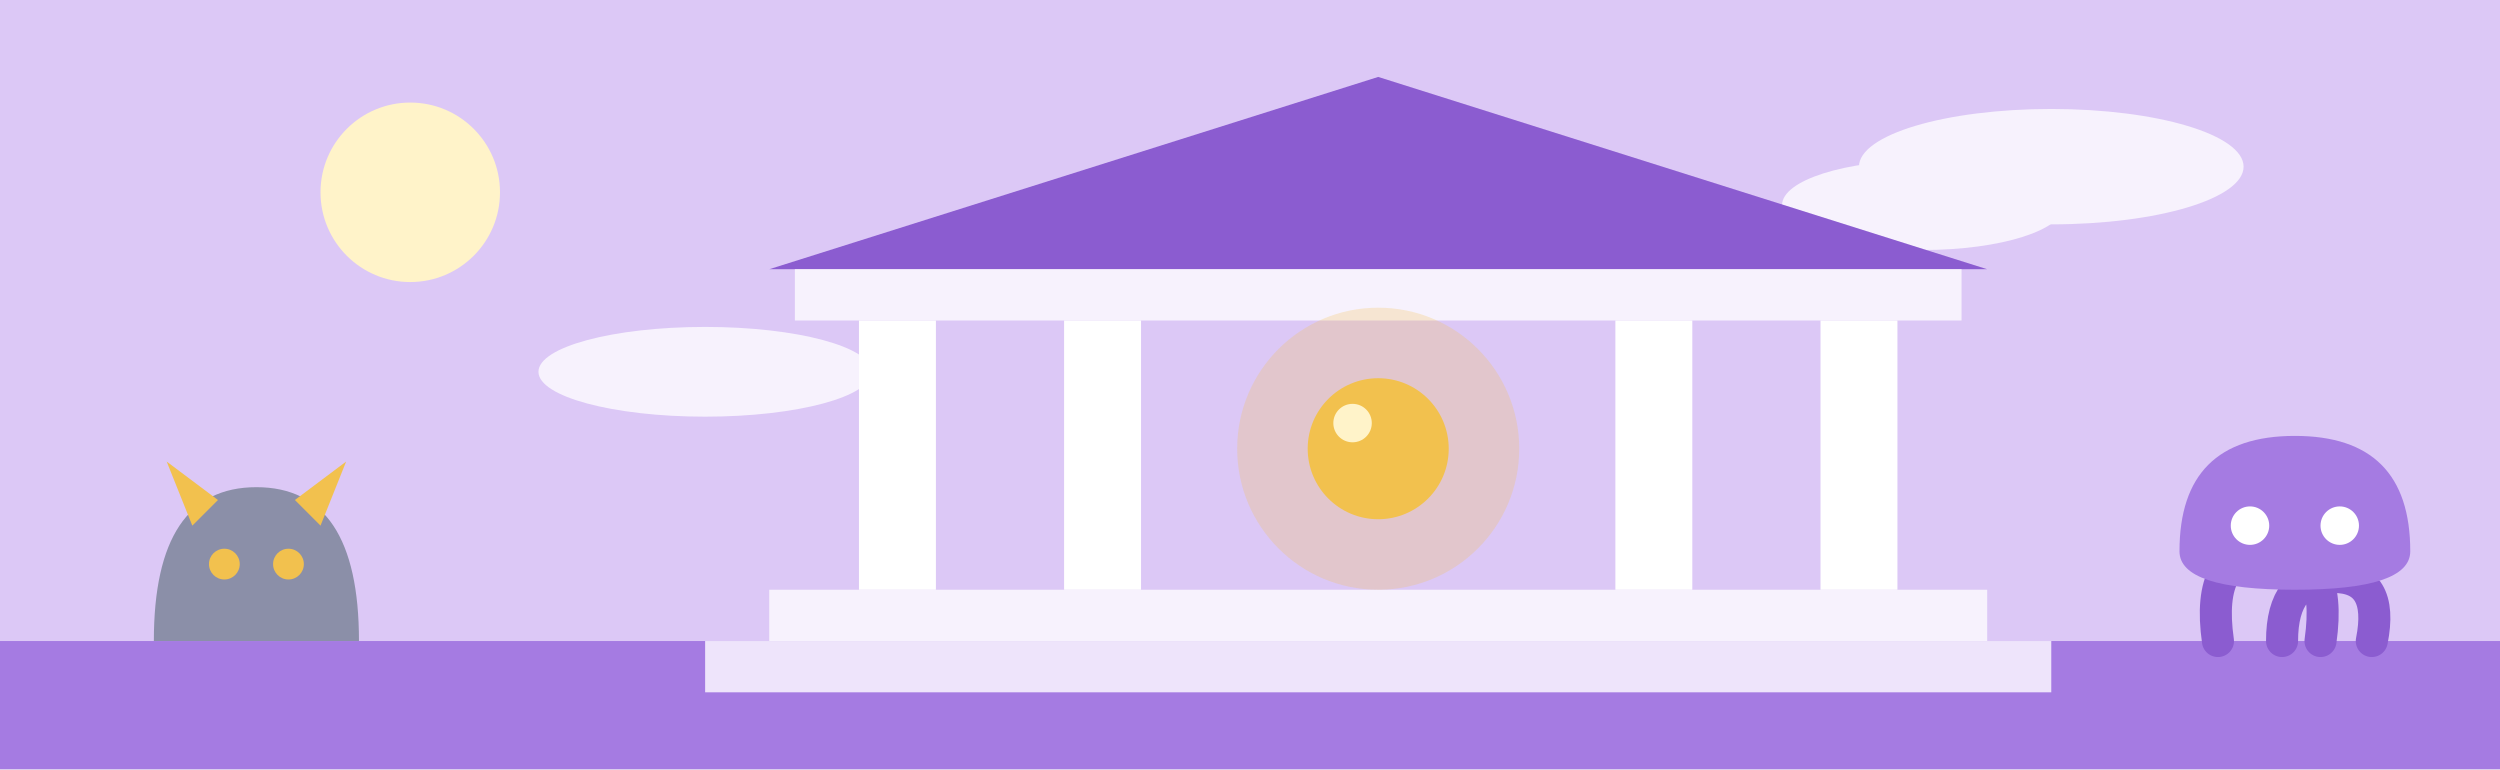
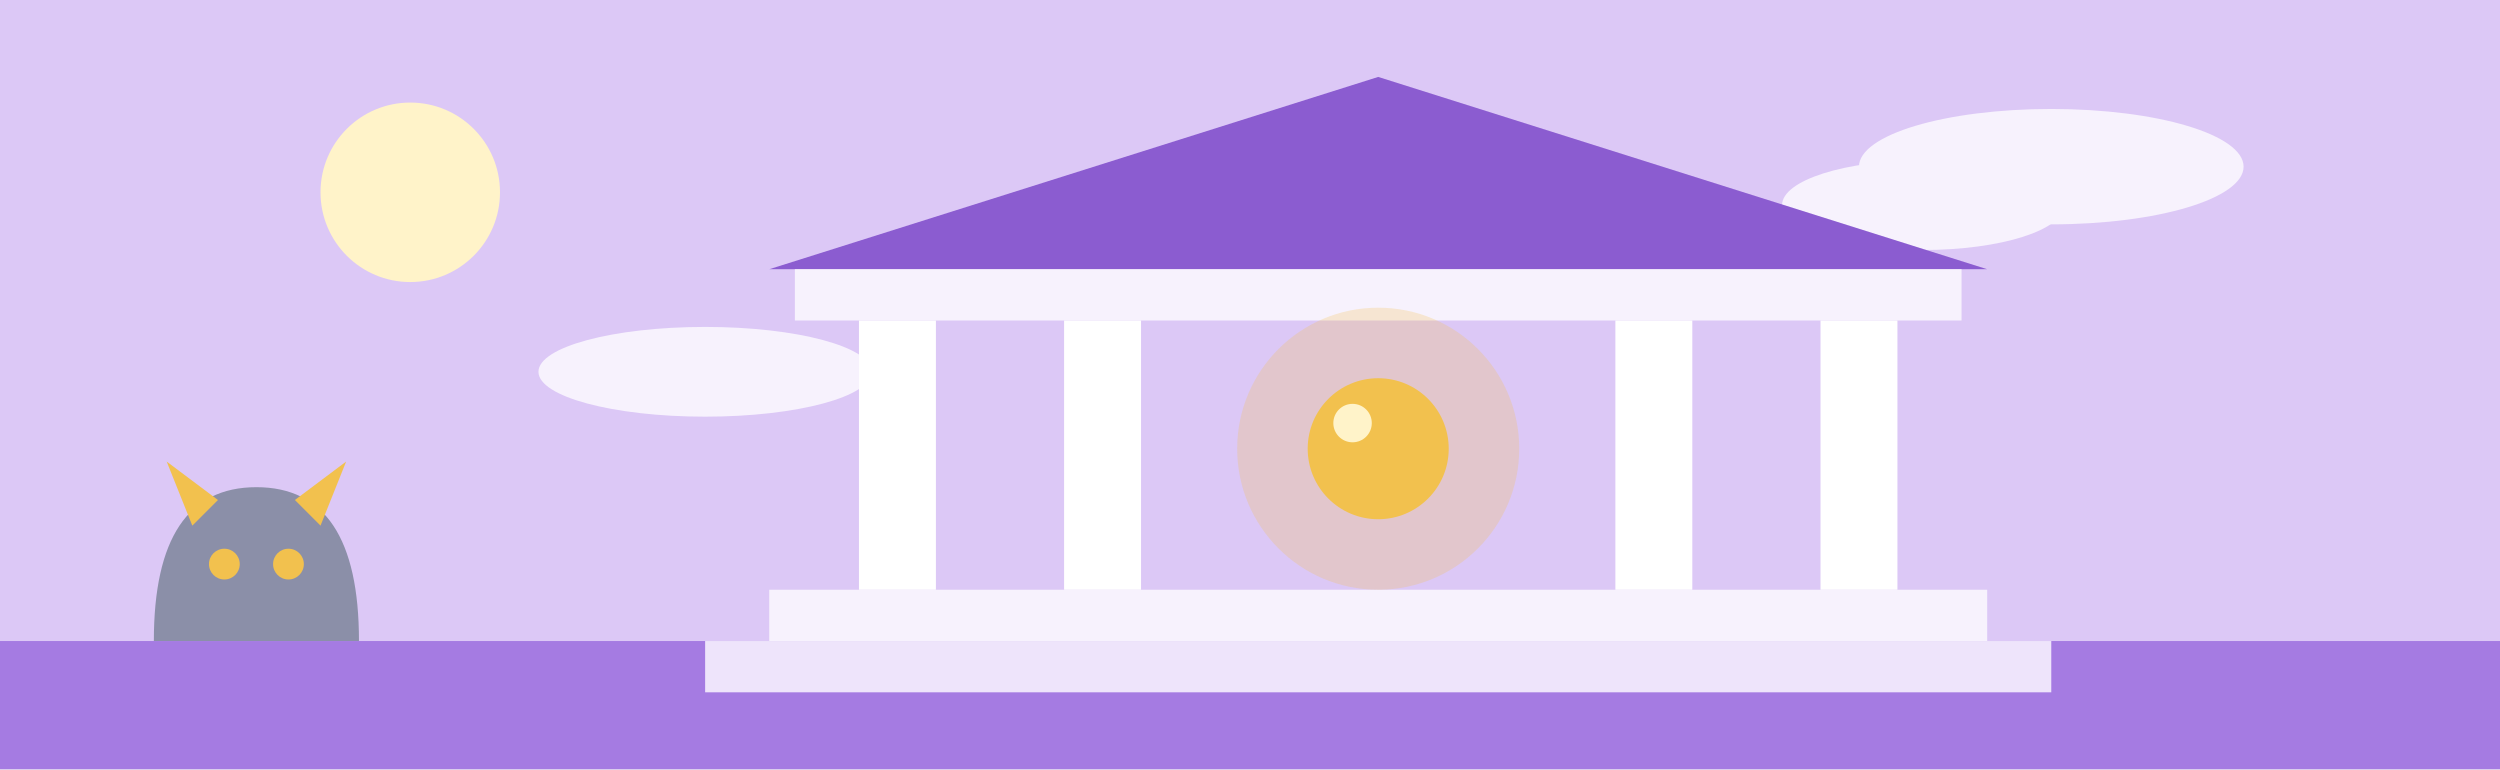
<svg xmlns="http://www.w3.org/2000/svg" viewBox="0 0 390 120">
  <rect width="390" height="120" fill="#DCC8F6" />
  <circle cx="64" cy="30" r="14" fill="#FFF3C9" />
  <g fill="#F7F2FD">
    <ellipse cx="320" cy="26" rx="30" ry="9" />
    <ellipse cx="300" cy="32" rx="22" ry="7" />
    <ellipse cx="110" cy="58" rx="26" ry="7" />
  </g>
  <rect x="0" y="100" width="390" height="20" fill="#A57BE2" />
  <rect x="120" y="92" width="190" height="8" fill="#F7F2FD" />
  <rect x="110" y="100" width="210" height="8" fill="#EEE4FB" />
  <path d="M120 42l95-30 95 30z" fill="#8B5CD0" />
  <rect x="124" y="42" width="182" height="8" fill="#F7F2FD" />
  <g fill="#FFFFFF">
    <rect x="134" y="50" width="12" height="42" />
    <rect x="166" y="50" width="12" height="42" />
    <rect x="252" y="50" width="12" height="42" />
    <rect x="284" y="50" width="12" height="42" />
  </g>
  <circle cx="215" cy="70" r="22" fill="#F2C14E" opacity=".25" />
  <circle cx="215" cy="70" r="11" fill="#F2C14E" />
  <circle cx="211" cy="66" r="3" fill="#FFF3C9" />
  <g>
    <path d="M24 100q0-24 16-24t16 24z" fill="#8B8FA8" />
    <path d="M30 82l-4-10 8 6M50 82l4-10-8 6" fill="#F2C14E" />
    <circle cx="35" cy="88" r="2.4" fill="#F2C14E" />
    <circle cx="45" cy="88" r="2.4" fill="#F2C14E" />
  </g>
-   <g>
-     <path d="M346 100q-2-14 8-14t8 14M356 100q0-10 8-10t6 10" stroke="#8B5CD0" stroke-width="5" fill="none" stroke-linecap="round" />
-     <path d="M340 86q0-18 18-18t18 18q0 6-18 6t-18-6z" fill="#A57BE2" />
-     <circle cx="351" cy="82" r="3" fill="#FFFFFF" />
-     <circle cx="365" cy="82" r="3" fill="#FFFFFF" />
-   </g>
</svg>
